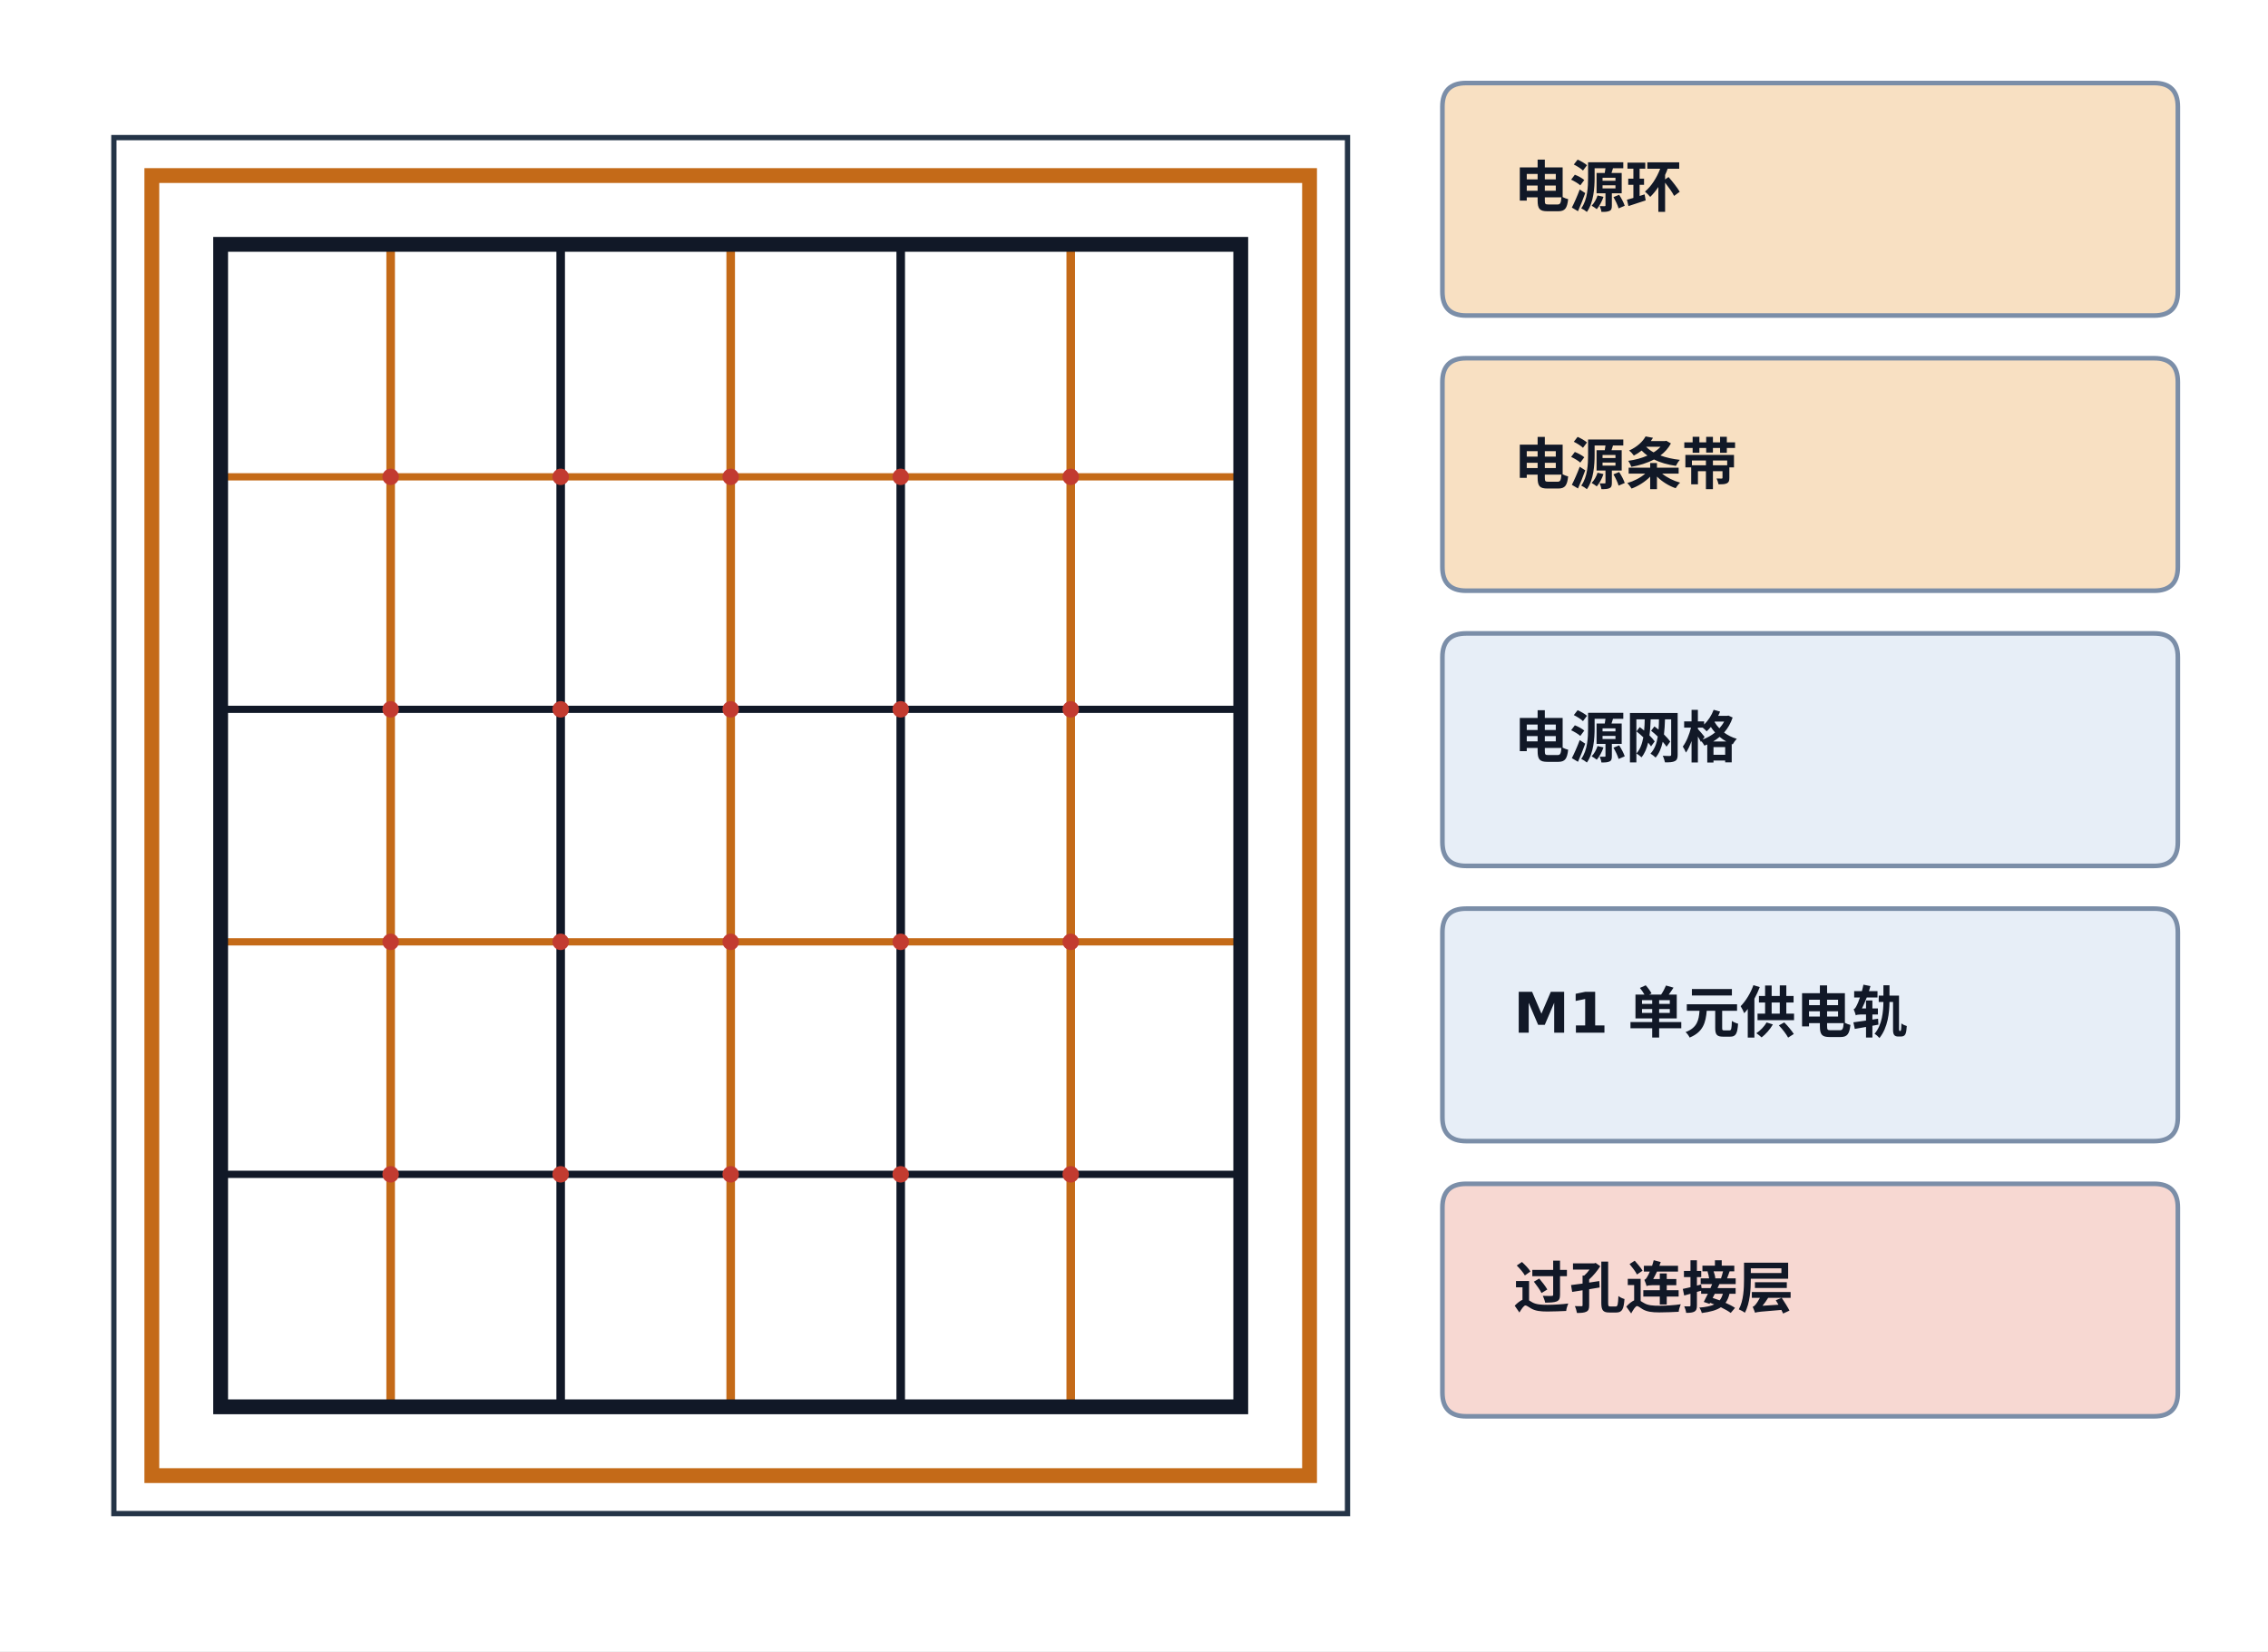
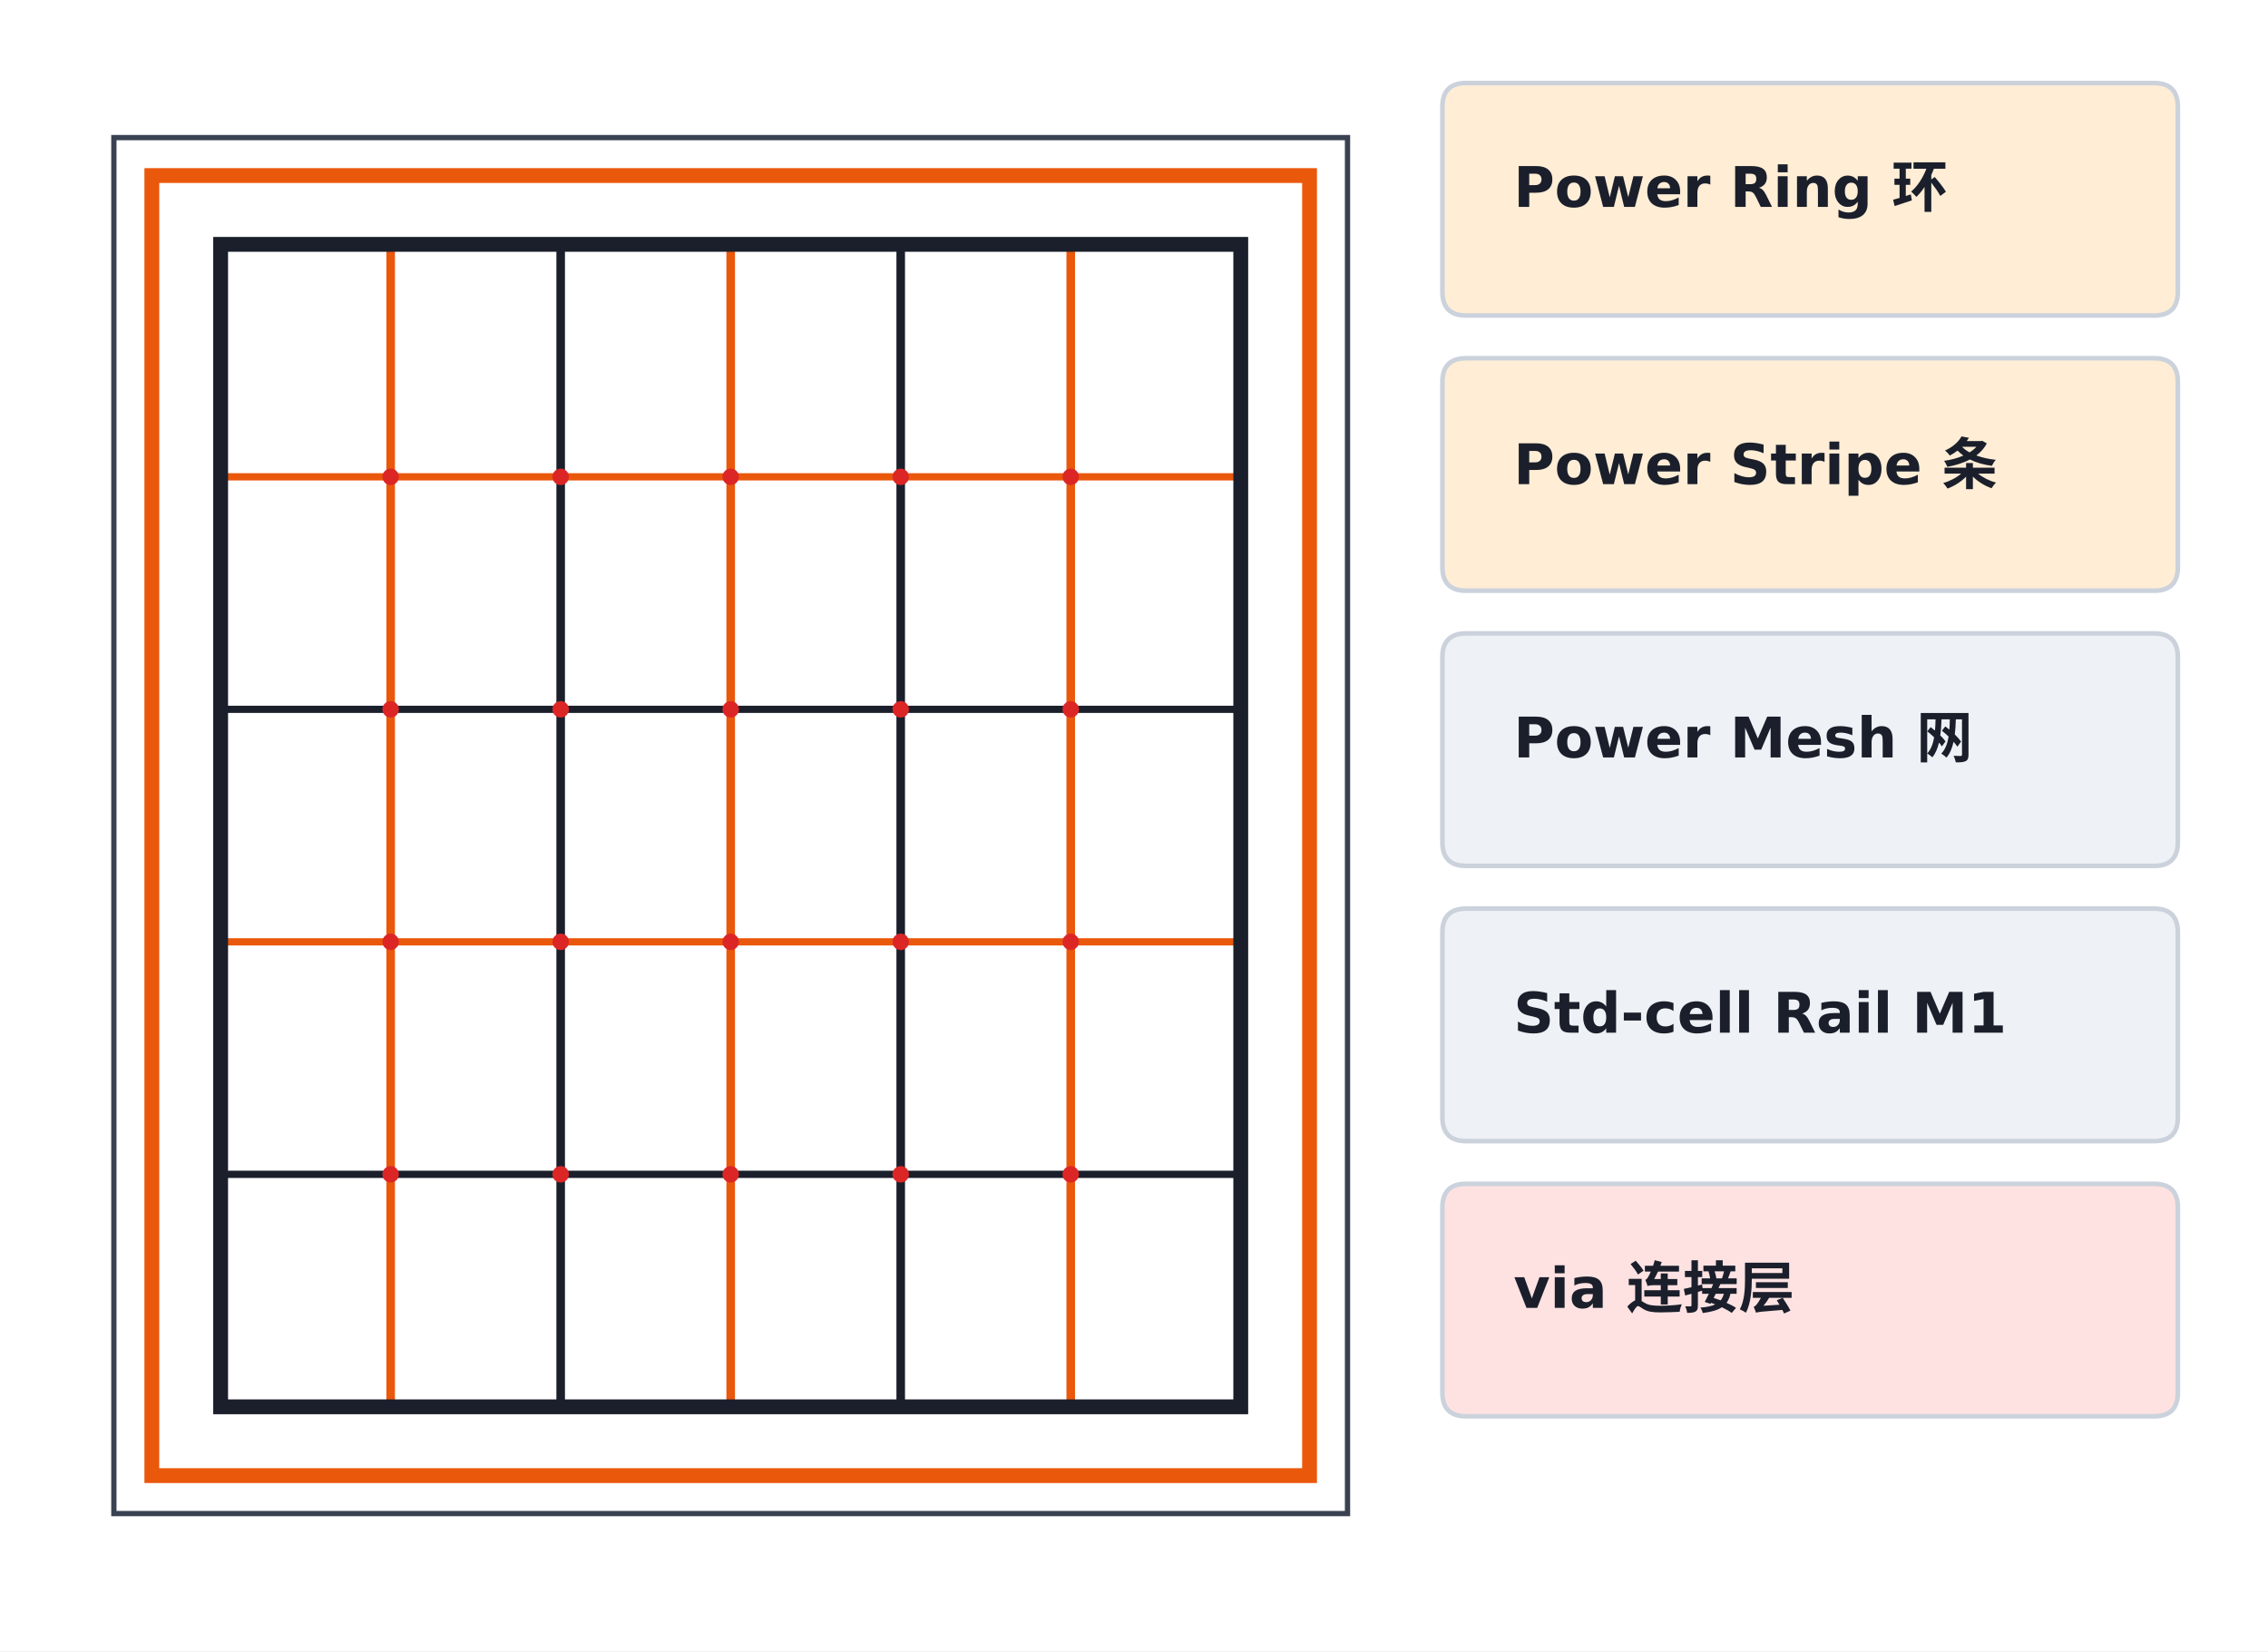
<svg xmlns="http://www.w3.org/2000/svg" xmlns:xlink="http://www.w3.org/1999/xlink" width="688.32pt" height="501.12pt" viewBox="0 0 688.32 501.12" version="1.1">
  <defs>
    <style type="text/css">*{stroke-linejoin: round; stroke-linecap: butt}</style>
  </defs>
  <g id="figure_1">
    <g id="patch_1">
      <path d="M 0 501.12  L 688.32 501.12  L 688.32 0  L 0 0  z " style="fill: #ffffff" />
    </g>
    <g id="axes_1">
      <g id="patch_2">
-         <path d="M 5.76 495.36  L 682.56 495.36  L 682.56 5.76  L 5.76 5.76  z " clip-path="url(#p39e7443bfd)" style="fill: #ffffff" />
+         <path d="M 5.76 495.36  L 682.56 495.36  L 682.56 5.76  L 5.76 5.76  z " clip-path="url(#p258aa18697)" style="fill: #ffffff" />
      </g>
      <g id="patch_3">
-         <path d="M 34.56 459.36  L 408.96 459.36  L 408.96 41.76  L 34.56 41.76  z " clip-path="url(#p39e7443bfd)" style="fill: #ffffff; stroke: #243447; stroke-width: 1.6; stroke-linejoin: miter" />
+         <path d="M 34.56 459.36  L 408.96 459.36  L 408.96 41.76  L 34.56 41.76  z " clip-path="url(#p258aa18697)" style="fill: #ffffff; stroke: #3a4252; stroke-width: 1.6; stroke-linejoin: miter" />
      </g>
      <g id="line2d_1">
-         <path d="M 118.56 426.96  L 118.56 74.16  " clip-path="url(#p39e7443bfd)" style="fill: none; stroke: #C46A18; stroke-width: 2.6; stroke-linecap: round" />
+         <path d="M 118.56 426.96  L 118.56 74.16  " clip-path="url(#p258aa18697)" style="fill: none; stroke: #ea580c; stroke-width: 2.6; stroke-linecap: round" />
      </g>
      <g id="line2d_2">
-         <path d="M 170.16 426.96  L 170.16 74.16  " clip-path="url(#p39e7443bfd)" style="fill: none; stroke: #111827; stroke-width: 2.6; stroke-linecap: round" />
+         <path d="M 170.16 426.96  L 170.16 74.16  " clip-path="url(#p258aa18697)" style="fill: none; stroke: #1a1f2b; stroke-width: 2.6; stroke-linecap: round" />
      </g>
      <g id="line2d_3">
-         <path d="M 221.76 426.96  L 221.76 74.16  " clip-path="url(#p39e7443bfd)" style="fill: none; stroke: #C46A18; stroke-width: 2.6; stroke-linecap: round" />
+         <path d="M 221.76 426.96  L 221.76 74.16  " clip-path="url(#p258aa18697)" style="fill: none; stroke: #ea580c; stroke-width: 2.6; stroke-linecap: round" />
      </g>
      <g id="line2d_4">
-         <path d="M 273.36 426.96  L 273.36 74.16  " clip-path="url(#p39e7443bfd)" style="fill: none; stroke: #111827; stroke-width: 2.6; stroke-linecap: round" />
+         <path d="M 273.36 426.96  L 273.36 74.16  " clip-path="url(#p258aa18697)" style="fill: none; stroke: #1a1f2b; stroke-width: 2.6; stroke-linecap: round" />
      </g>
      <g id="line2d_5">
-         <path d="M 324.96 426.96  L 324.96 74.16  " clip-path="url(#p39e7443bfd)" style="fill: none; stroke: #C46A18; stroke-width: 2.6; stroke-linecap: round" />
+         <path d="M 324.96 426.96  L 324.96 74.16  " clip-path="url(#p258aa18697)" style="fill: none; stroke: #ea580c; stroke-width: 2.6; stroke-linecap: round" />
      </g>
      <g id="line2d_6">
-         <path d="M 66.96 356.4  L 376.56 356.4  " clip-path="url(#p39e7443bfd)" style="fill: none; stroke: #111827; stroke-width: 2.2; stroke-linecap: round" />
+         <path d="M 66.96 356.4  L 376.56 356.4  " clip-path="url(#p258aa18697)" style="fill: none; stroke: #1a1f2b; stroke-width: 2.2; stroke-linecap: round" />
      </g>
      <g id="line2d_7">
-         <path d="M 66.96 285.84  L 376.56 285.84  " clip-path="url(#p39e7443bfd)" style="fill: none; stroke: #C46A18; stroke-width: 2.2; stroke-linecap: round" />
+         <path d="M 66.96 285.84  L 376.56 285.84  " clip-path="url(#p258aa18697)" style="fill: none; stroke: #ea580c; stroke-width: 2.2; stroke-linecap: round" />
      </g>
      <g id="line2d_8">
-         <path d="M 66.96 215.28  L 376.56 215.28  " clip-path="url(#p39e7443bfd)" style="fill: none; stroke: #111827; stroke-width: 2.2; stroke-linecap: round" />
+         <path d="M 66.96 215.28  L 376.56 215.28  " clip-path="url(#p258aa18697)" style="fill: none; stroke: #1a1f2b; stroke-width: 2.2; stroke-linecap: round" />
      </g>
      <g id="line2d_9">
-         <path d="M 66.96 144.72  L 376.56 144.72  " clip-path="url(#p39e7443bfd)" style="fill: none; stroke: #C46A18; stroke-width: 2.2; stroke-linecap: round" />
+         <path d="M 66.96 144.72  L 376.56 144.72  " clip-path="url(#p258aa18697)" style="fill: none; stroke: #ea580c; stroke-width: 2.2; stroke-linecap: round" />
      </g>
      <g id="patch_4">
-         <path d="M 444.96 95.76  L 653.76 95.76  Q 660.96 95.76 660.96 88.56  L 660.96 32.4  Q 660.96 25.2 653.76 25.2  L 444.96 25.2  Q 437.76 25.2 437.76 32.4  L 437.76 88.56  Q 437.76 95.76 444.96 95.76  z " clip-path="url(#p39e7443bfd)" style="fill: #F8E0C2; stroke: #7B8EA8; stroke-width: 1.4; stroke-linejoin: miter" />
+         <path d="M 444.96 95.76  L 653.76 95.76  Q 660.96 95.76 660.96 88.56  L 660.96 32.4  Q 660.96 25.2 653.76 25.2  L 444.96 25.2  Q 437.76 25.2 437.76 32.4  L 437.76 88.56  Q 437.76 95.76 444.96 95.76  z " clip-path="url(#p258aa18697)" style="fill: #ffedd5; stroke: #cbd2dc; stroke-width: 1.4; stroke-linejoin: miter" />
      </g>
      <g id="patch_5">
-         <path d="M 444.96 179.28  L 653.76 179.28  Q 660.96 179.28 660.96 172.08  L 660.96 115.92  Q 660.96 108.72 653.76 108.72  L 444.96 108.72  Q 437.76 108.72 437.76 115.92  L 437.76 172.08  Q 437.76 179.28 444.96 179.28  z " clip-path="url(#p39e7443bfd)" style="fill: #F8E0C2; stroke: #7B8EA8; stroke-width: 1.4; stroke-linejoin: miter" />
+         <path d="M 444.96 179.28  L 653.76 179.28  Q 660.96 179.28 660.96 172.08  L 660.96 115.92  Q 660.96 108.72 653.76 108.72  L 444.96 108.72  Q 437.76 108.72 437.76 115.92  L 437.76 172.08  Q 437.76 179.28 444.96 179.28  z " clip-path="url(#p258aa18697)" style="fill: #ffedd5; stroke: #cbd2dc; stroke-width: 1.4; stroke-linejoin: miter" />
      </g>
      <g id="patch_6">
-         <path d="M 444.96 262.8  L 653.76 262.8  Q 660.96 262.8 660.96 255.6  L 660.96 199.44  Q 660.96 192.24 653.76 192.24  L 444.96 192.24  Q 437.76 192.24 437.76 199.44  L 437.76 255.6  Q 437.76 262.8 444.96 262.8  z " clip-path="url(#p39e7443bfd)" style="fill: #E7EEF7; stroke: #7B8EA8; stroke-width: 1.4; stroke-linejoin: miter" />
+         <path d="M 444.96 262.8  L 653.76 262.8  Q 660.96 262.8 660.96 255.6  L 660.96 199.44  Q 660.96 192.24 653.76 192.24  L 444.96 192.24  Q 437.76 192.24 437.76 199.44  L 437.76 255.6  Q 437.76 262.8 444.96 262.8  z " clip-path="url(#p258aa18697)" style="fill: #eef1f5; stroke: #cbd2dc; stroke-width: 1.4; stroke-linejoin: miter" />
      </g>
      <g id="patch_7">
-         <path d="M 444.96 346.32  L 653.76 346.32  Q 660.96 346.32 660.96 339.12  L 660.96 282.96  Q 660.96 275.76 653.76 275.76  L 444.96 275.76  Q 437.76 275.76 437.76 282.96  L 437.76 339.12  Q 437.76 346.32 444.96 346.32  z " clip-path="url(#p39e7443bfd)" style="fill: #E7EEF7; stroke: #7B8EA8; stroke-width: 1.4; stroke-linejoin: miter" />
+         <path d="M 444.96 346.32  L 653.76 346.32  Q 660.96 346.32 660.96 339.12  L 660.96 282.96  Q 660.96 275.76 653.76 275.76  L 444.96 275.76  Q 437.76 275.76 437.76 282.96  L 437.76 339.12  Q 437.76 346.32 444.96 346.32  z " clip-path="url(#p258aa18697)" style="fill: #eef1f5; stroke: #cbd2dc; stroke-width: 1.4; stroke-linejoin: miter" />
      </g>
      <g id="patch_8">
-         <path d="M 444.96 429.84  L 653.76 429.84  Q 660.96 429.84 660.96 422.64  L 660.96 366.48  Q 660.96 359.28 653.76 359.28  L 444.96 359.28  Q 437.76 359.28 437.76 366.48  L 437.76 422.64  Q 437.76 429.84 444.96 429.84  z " clip-path="url(#p39e7443bfd)" style="fill: #F7D8D2; stroke: #7B8EA8; stroke-width: 1.4; stroke-linejoin: miter" />
+         <path d="M 444.96 429.84  L 653.76 429.84  Q 660.96 429.84 660.96 422.64  L 660.96 366.48  Q 660.96 359.28 653.76 359.28  L 444.96 359.28  Q 437.76 359.28 437.76 366.48  L 437.76 422.64  Q 437.76 429.84 444.96 429.84  z " clip-path="url(#p258aa18697)" style="fill: #fee2e2; stroke: #cbd2dc; stroke-width: 1.4; stroke-linejoin: miter" />
      </g>
      <g id="patch_9">
-         <path d="M 46.08 447.84  L 397.44 447.84  L 397.44 53.28  L 46.08 53.28  L 46.08 447.84  z " clip-path="url(#p39e7443bfd)" style="fill: none; stroke: #C46A18; stroke-width: 4.5; stroke-linejoin: miter" />
+         <path d="M 46.08 447.84  L 397.44 447.84  L 397.44 53.28  L 46.08 53.28  L 46.08 447.84  z " clip-path="url(#p258aa18697)" style="fill: none; stroke: #ea580c; stroke-width: 4.5; stroke-linejoin: miter" />
      </g>
      <g id="patch_10">
-         <path d="M 66.96 426.96  L 376.56 426.96  L 376.56 74.16  L 66.96 74.16  L 66.96 426.96  z " clip-path="url(#p39e7443bfd)" style="fill: none; stroke: #111827; stroke-width: 4.5; stroke-linejoin: miter" />
+         <path d="M 66.96 426.96  L 376.56 426.96  L 376.56 74.16  L 66.96 74.16  L 66.96 426.96  z " clip-path="url(#p258aa18697)" style="fill: none; stroke: #1a1f2b; stroke-width: 4.5; stroke-linejoin: miter" />
      </g>
      <g id="text_1">
-         <text style="font-weight: 700; font-size: 17px; font-family: 'Microsoft YaHei', 'Microsoft YaHei UI', 'SimHei', 'Segoe UI', 'DejaVu Sans', sans-serif; text-anchor: start; fill: #111827" x="459.36" y="62.791" transform="rotate(-0 459.36 62.79094)">电源环</text>
+         <text style="font-weight: 700; font-size: 17px; font-family: 'Microsoft YaHei', 'Microsoft YaHei UI', 'SimHei', 'Segoe UI', 'DejaVu Sans', sans-serif; text-anchor: start; fill: #1a1f2b" x="459.36" y="62.791" transform="rotate(-0 459.36 62.79094)">Power Ring 环</text>
      </g>
      <g id="text_2">
-         <text style="font-weight: 700; font-size: 17px; font-family: 'Microsoft YaHei', 'Microsoft YaHei UI', 'SimHei', 'Segoe UI', 'DejaVu Sans', sans-serif; text-anchor: start; fill: #111827" x="459.36" y="146.933" transform="rotate(-0 459.36 146.9325)">电源条带</text>
+         <text style="font-weight: 700; font-size: 17px; font-family: 'Microsoft YaHei', 'Microsoft YaHei UI', 'SimHei', 'Segoe UI', 'DejaVu Sans', sans-serif; text-anchor: start; fill: #1a1f2b" x="459.36" y="146.933" transform="rotate(-0 459.36 146.9325)">Power Stripe 条</text>
      </g>
      <g id="text_3">
-         <text style="font-weight: 700; font-size: 17px; font-family: 'Microsoft YaHei', 'Microsoft YaHei UI', 'SimHei', 'Segoe UI', 'DejaVu Sans', sans-serif; text-anchor: start; fill: #111827" x="459.36" y="229.889" transform="rotate(-0 459.36 229.8894)">电源网格</text>
+         <text style="font-weight: 700; font-size: 17px; font-family: 'Microsoft YaHei', 'Microsoft YaHei UI', 'SimHei', 'Segoe UI', 'DejaVu Sans', sans-serif; text-anchor: start; fill: #1a1f2b" x="459.36" y="229.889" transform="rotate(-0 459.36 229.8894)">Power Mesh 网</text>
      </g>
      <g id="text_4">
-         <text style="font-weight: 700; font-size: 17px; font-family: 'Microsoft YaHei', 'Microsoft YaHei UI', 'SimHei', 'Segoe UI', 'DejaVu Sans', sans-serif; text-anchor: start; fill: #111827" x="459.36" y="313.409" transform="rotate(-0 459.36 313.4094)">M1 单元供电轨</text>
+         <text style="font-weight: 700; font-size: 17px; font-family: 'Microsoft YaHei', 'Microsoft YaHei UI', 'SimHei', 'Segoe UI', 'DejaVu Sans', sans-serif; text-anchor: start; fill: #1a1f2b" x="459.36" y="313.409" transform="rotate(-0 459.36 313.4094)">Std-cell Rail M1</text>
      </g>
      <g id="text_5">
-         <text style="font-weight: 700; font-size: 17px; font-family: 'Microsoft YaHei', 'Microsoft YaHei UI', 'SimHei', 'Segoe UI', 'DejaVu Sans', sans-serif; text-anchor: start; fill: #111827" x="459.36" y="396.929" transform="rotate(-0 459.36 396.9294)">过孔连接层</text>
+         <text style="font-weight: 700; font-size: 17px; font-family: 'Microsoft YaHei', 'Microsoft YaHei UI', 'SimHei', 'Segoe UI', 'DejaVu Sans', sans-serif; text-anchor: start; fill: #1a1f2b" x="459.36" y="396.929" transform="rotate(-0 459.36 396.9294)">via 连接层</text>
      </g>
      <g id="line2d_10">
        <defs>
-           <path id="m3af2db0abf" d="M 0 2  C 0.53 2 1.039 1.789 1.414 1.414  C 1.789 1.039 2 0.53 2 0  C 2 -0.53 1.789 -1.039 1.414 -1.414  C 1.039 -1.789 0.53 -2 0 -2  C -0.53 -2 -1.039 -1.789 -1.414 -1.414  C -1.789 -1.039 -2 -0.53 -2 0  C -2 0.53 -1.789 1.039 -1.414 1.414  C -1.039 1.789 -0.53 2 0 2  z " style="stroke: #C23B30" />
+           <path id="m559f3613d3" d="M 0 2  C 0.53 2 1.039 1.789 1.414 1.414  C 1.789 1.039 2 0.53 2 0  C 2 -0.53 1.789 -1.039 1.414 -1.414  C 1.039 -1.789 0.53 -2 0 -2  C -0.53 -2 -1.039 -1.789 -1.414 -1.414  C -1.789 -1.039 -2 -0.53 -2 0  C -2 0.53 -1.789 1.039 -1.414 1.414  C -1.039 1.789 -0.53 2 0 2  z " style="stroke: #dc2626" />
        </defs>
-         <g clip-path="url(#p39e7443bfd)">
-           <use xlink:href="#m3af2db0abf" x="118.56" y="356.4" style="fill: #C23B30; stroke: #C23B30" />
+         <g clip-path="url(#p258aa18697)">
+           <use xlink:href="#m559f3613d3" x="118.56" y="356.4" style="fill: #dc2626; stroke: #dc2626" />
        </g>
      </g>
      <g id="line2d_11">
-         <g clip-path="url(#p39e7443bfd)">
-           <use xlink:href="#m3af2db0abf" x="118.56" y="285.84" style="fill: #C23B30; stroke: #C23B30" />
+         <g clip-path="url(#p258aa18697)">
+           <use xlink:href="#m559f3613d3" x="118.56" y="285.84" style="fill: #dc2626; stroke: #dc2626" />
        </g>
      </g>
      <g id="line2d_12">
-         <g clip-path="url(#p39e7443bfd)">
-           <use xlink:href="#m3af2db0abf" x="118.56" y="215.28" style="fill: #C23B30; stroke: #C23B30" />
+         <g clip-path="url(#p258aa18697)">
+           <use xlink:href="#m559f3613d3" x="118.56" y="215.28" style="fill: #dc2626; stroke: #dc2626" />
        </g>
      </g>
      <g id="line2d_13">
-         <g clip-path="url(#p39e7443bfd)">
-           <use xlink:href="#m3af2db0abf" x="118.56" y="144.72" style="fill: #C23B30; stroke: #C23B30" />
+         <g clip-path="url(#p258aa18697)">
+           <use xlink:href="#m559f3613d3" x="118.56" y="144.72" style="fill: #dc2626; stroke: #dc2626" />
        </g>
      </g>
      <g id="line2d_14">
-         <g clip-path="url(#p39e7443bfd)">
-           <use xlink:href="#m3af2db0abf" x="170.16" y="356.4" style="fill: #C23B30; stroke: #C23B30" />
+         <g clip-path="url(#p258aa18697)">
+           <use xlink:href="#m559f3613d3" x="170.16" y="356.4" style="fill: #dc2626; stroke: #dc2626" />
        </g>
      </g>
      <g id="line2d_15">
-         <g clip-path="url(#p39e7443bfd)">
-           <use xlink:href="#m3af2db0abf" x="170.16" y="285.84" style="fill: #C23B30; stroke: #C23B30" />
+         <g clip-path="url(#p258aa18697)">
+           <use xlink:href="#m559f3613d3" x="170.16" y="285.84" style="fill: #dc2626; stroke: #dc2626" />
        </g>
      </g>
      <g id="line2d_16">
-         <g clip-path="url(#p39e7443bfd)">
-           <use xlink:href="#m3af2db0abf" x="170.16" y="215.28" style="fill: #C23B30; stroke: #C23B30" />
+         <g clip-path="url(#p258aa18697)">
+           <use xlink:href="#m559f3613d3" x="170.16" y="215.28" style="fill: #dc2626; stroke: #dc2626" />
        </g>
      </g>
      <g id="line2d_17">
-         <g clip-path="url(#p39e7443bfd)">
-           <use xlink:href="#m3af2db0abf" x="170.16" y="144.72" style="fill: #C23B30; stroke: #C23B30" />
+         <g clip-path="url(#p258aa18697)">
+           <use xlink:href="#m559f3613d3" x="170.16" y="144.72" style="fill: #dc2626; stroke: #dc2626" />
        </g>
      </g>
      <g id="line2d_18">
-         <g clip-path="url(#p39e7443bfd)">
-           <use xlink:href="#m3af2db0abf" x="221.76" y="356.4" style="fill: #C23B30; stroke: #C23B30" />
+         <g clip-path="url(#p258aa18697)">
+           <use xlink:href="#m559f3613d3" x="221.76" y="356.4" style="fill: #dc2626; stroke: #dc2626" />
        </g>
      </g>
      <g id="line2d_19">
-         <g clip-path="url(#p39e7443bfd)">
-           <use xlink:href="#m3af2db0abf" x="221.76" y="285.84" style="fill: #C23B30; stroke: #C23B30" />
+         <g clip-path="url(#p258aa18697)">
+           <use xlink:href="#m559f3613d3" x="221.76" y="285.84" style="fill: #dc2626; stroke: #dc2626" />
        </g>
      </g>
      <g id="line2d_20">
-         <g clip-path="url(#p39e7443bfd)">
-           <use xlink:href="#m3af2db0abf" x="221.76" y="215.28" style="fill: #C23B30; stroke: #C23B30" />
+         <g clip-path="url(#p258aa18697)">
+           <use xlink:href="#m559f3613d3" x="221.76" y="215.28" style="fill: #dc2626; stroke: #dc2626" />
        </g>
      </g>
      <g id="line2d_21">
-         <g clip-path="url(#p39e7443bfd)">
-           <use xlink:href="#m3af2db0abf" x="221.76" y="144.72" style="fill: #C23B30; stroke: #C23B30" />
+         <g clip-path="url(#p258aa18697)">
+           <use xlink:href="#m559f3613d3" x="221.76" y="144.72" style="fill: #dc2626; stroke: #dc2626" />
        </g>
      </g>
      <g id="line2d_22">
-         <g clip-path="url(#p39e7443bfd)">
-           <use xlink:href="#m3af2db0abf" x="273.36" y="356.4" style="fill: #C23B30; stroke: #C23B30" />
+         <g clip-path="url(#p258aa18697)">
+           <use xlink:href="#m559f3613d3" x="273.36" y="356.4" style="fill: #dc2626; stroke: #dc2626" />
        </g>
      </g>
      <g id="line2d_23">
-         <g clip-path="url(#p39e7443bfd)">
-           <use xlink:href="#m3af2db0abf" x="273.36" y="285.84" style="fill: #C23B30; stroke: #C23B30" />
+         <g clip-path="url(#p258aa18697)">
+           <use xlink:href="#m559f3613d3" x="273.36" y="285.84" style="fill: #dc2626; stroke: #dc2626" />
        </g>
      </g>
      <g id="line2d_24">
-         <g clip-path="url(#p39e7443bfd)">
-           <use xlink:href="#m3af2db0abf" x="273.36" y="215.28" style="fill: #C23B30; stroke: #C23B30" />
+         <g clip-path="url(#p258aa18697)">
+           <use xlink:href="#m559f3613d3" x="273.36" y="215.28" style="fill: #dc2626; stroke: #dc2626" />
        </g>
      </g>
      <g id="line2d_25">
-         <g clip-path="url(#p39e7443bfd)">
-           <use xlink:href="#m3af2db0abf" x="273.36" y="144.72" style="fill: #C23B30; stroke: #C23B30" />
+         <g clip-path="url(#p258aa18697)">
+           <use xlink:href="#m559f3613d3" x="273.36" y="144.72" style="fill: #dc2626; stroke: #dc2626" />
        </g>
      </g>
      <g id="line2d_26">
-         <g clip-path="url(#p39e7443bfd)">
-           <use xlink:href="#m3af2db0abf" x="324.96" y="356.4" style="fill: #C23B30; stroke: #C23B30" />
+         <g clip-path="url(#p258aa18697)">
+           <use xlink:href="#m559f3613d3" x="324.96" y="356.4" style="fill: #dc2626; stroke: #dc2626" />
        </g>
      </g>
      <g id="line2d_27">
-         <g clip-path="url(#p39e7443bfd)">
-           <use xlink:href="#m3af2db0abf" x="324.96" y="285.84" style="fill: #C23B30; stroke: #C23B30" />
+         <g clip-path="url(#p258aa18697)">
+           <use xlink:href="#m559f3613d3" x="324.96" y="285.84" style="fill: #dc2626; stroke: #dc2626" />
        </g>
      </g>
      <g id="line2d_28">
-         <g clip-path="url(#p39e7443bfd)">
-           <use xlink:href="#m3af2db0abf" x="324.96" y="215.28" style="fill: #C23B30; stroke: #C23B30" />
+         <g clip-path="url(#p258aa18697)">
+           <use xlink:href="#m559f3613d3" x="324.96" y="215.28" style="fill: #dc2626; stroke: #dc2626" />
        </g>
      </g>
      <g id="line2d_29">
-         <g clip-path="url(#p39e7443bfd)">
-           <use xlink:href="#m3af2db0abf" x="324.96" y="144.72" style="fill: #C23B30; stroke: #C23B30" />
+         <g clip-path="url(#p258aa18697)">
+           <use xlink:href="#m559f3613d3" x="324.96" y="144.72" style="fill: #dc2626; stroke: #dc2626" />
        </g>
      </g>
    </g>
  </g>
  <defs>
-     <clipPath id="p39e7443bfd">
+     <clipPath id="p258aa18697">
      <rect x="5.76" y="5.76" width="676.8" height="489.6" />
    </clipPath>
  </defs>
</svg>
